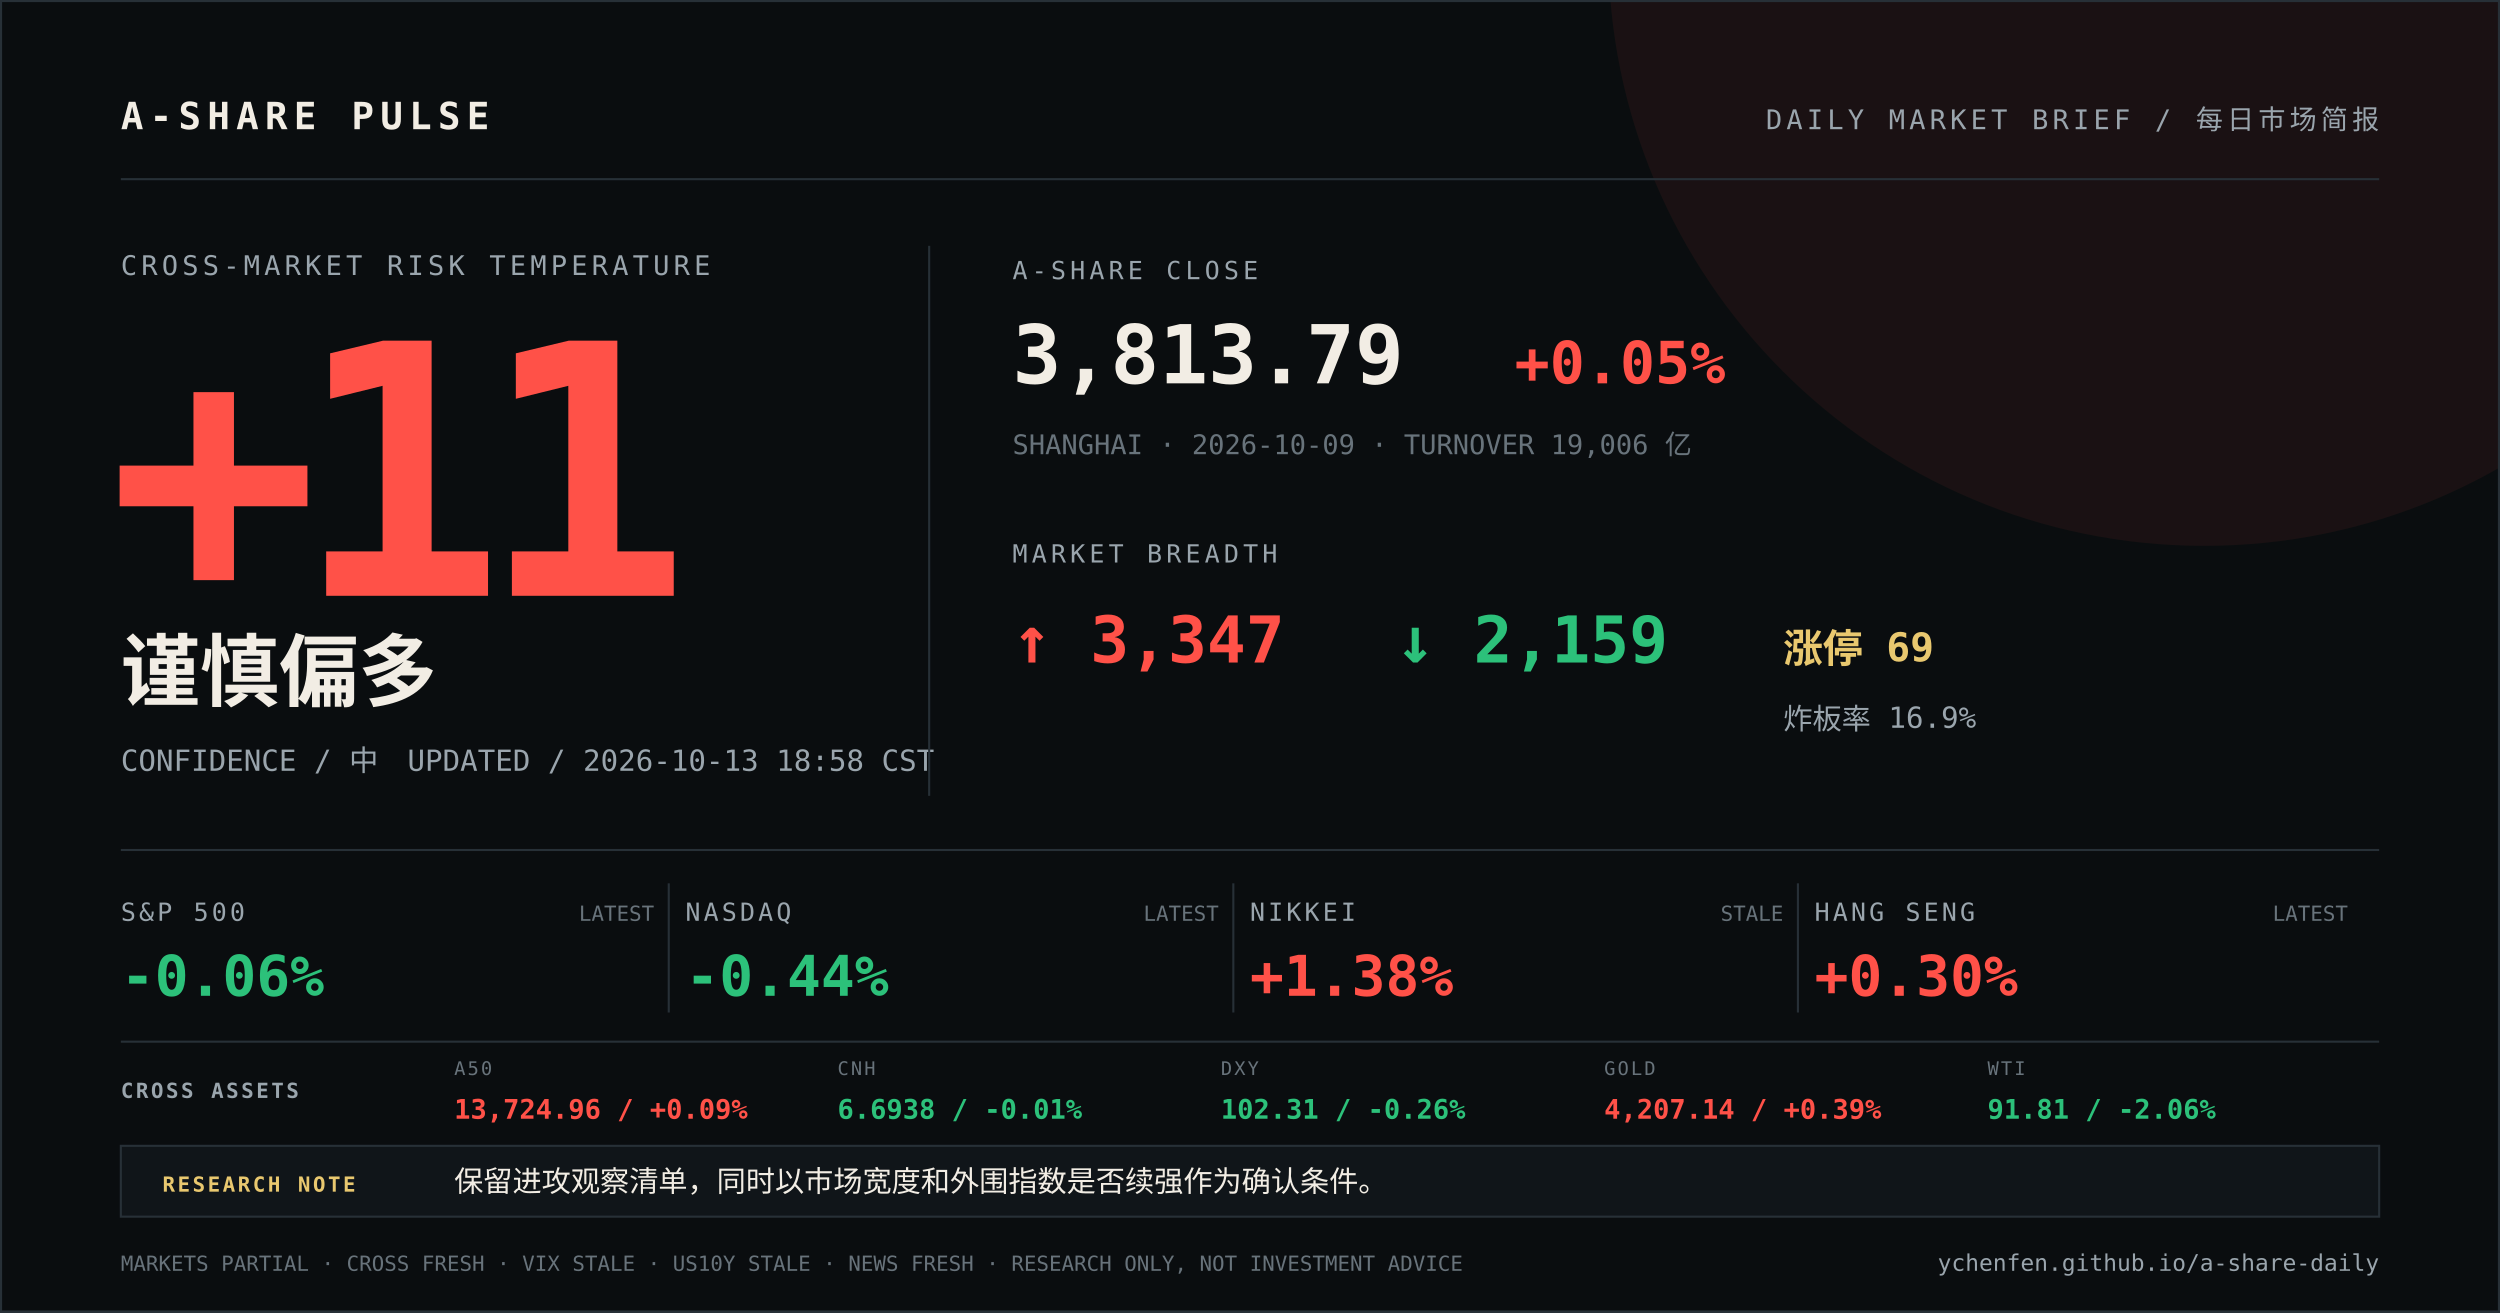
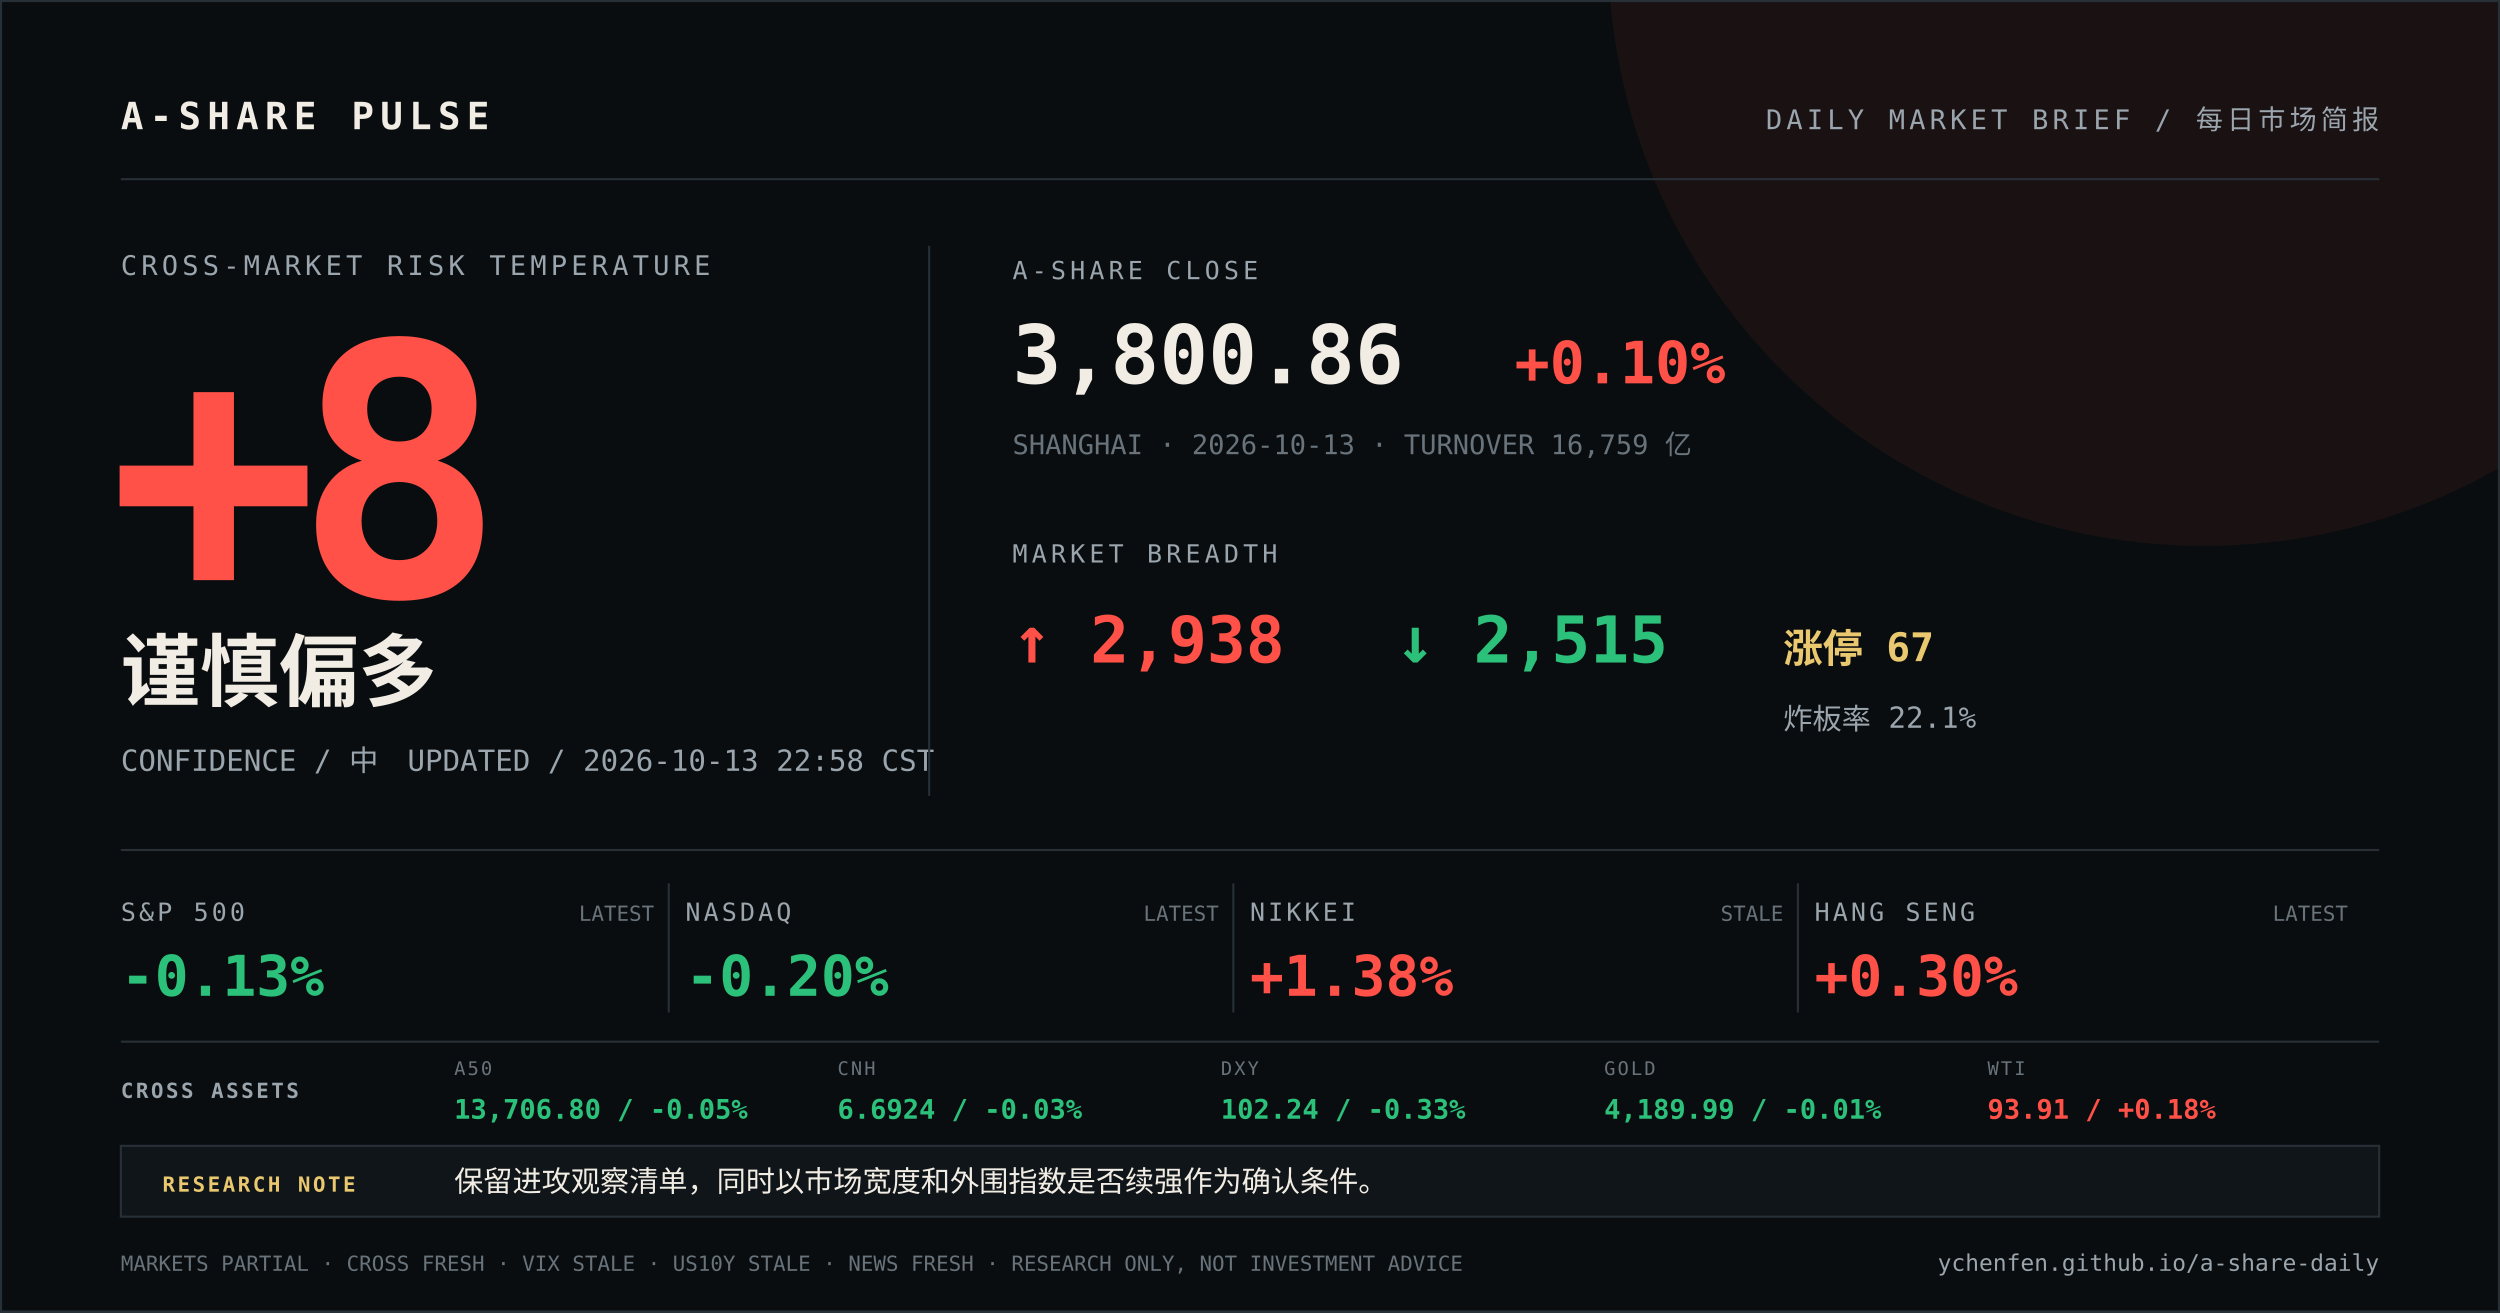
<svg xmlns="http://www.w3.org/2000/svg" width="1200" height="630" viewBox="0 0 1200 630">
  <rect width="1200" height="630" fill="#0a0d0f" />
  <circle cx="1058" cy="-24" r="286" fill="#ff5148" opacity="0.07" />
  <path d="M0 0H1200V630H0Z" fill="none" stroke="#273037" stroke-width="2" />
  <g font-family="DIN Alternate, SFMono-Regular, Menlo, monospace">
    <text x="58" y="62" fill="#f2ede4" font-size="18" font-weight="700" letter-spacing="3">A-SHARE PULSE</text>
    <text x="1142" y="62" fill="#9aa5ad" font-size="13" text-anchor="end" letter-spacing="2">DAILY MARKET BRIEF / 每日市场简报</text>
    <line x1="58" y1="86" x2="1142" y2="86" stroke="#273037" />
    <text x="58" y="132" fill="#9aa5ad" font-size="13" letter-spacing="2">CROSS-MARKET RISK TEMPERATURE</text>
-     <text x="52" y="286" fill="#ff5148" font-size="168" font-weight="800" letter-spacing="-12">+11</text>
+     <text x="52" y="286" fill="#ff5148" font-size="168" font-weight="800" letter-spacing="-12">+8</text>
    <text x="58" y="336" fill="#f2ede4" font-size="38" font-weight="700">谨慎偏多</text>
-     <text x="58" y="370" fill="#9aa5ad" font-size="14">CONFIDENCE / 中　UPDATED / 2026-10-13 18:58 CST</text>
+     <text x="58" y="370" fill="#9aa5ad" font-size="14">CONFIDENCE / 中　UPDATED / 2026-10-13 22:58 CST</text>
    <line x1="446" y1="118" x2="446" y2="382" stroke="#273037" />
    <text x="486" y="134" fill="#9aa5ad" font-size="12" letter-spacing="2">A-SHARE CLOSE</text>
-     <text x="486" y="184" fill="#f2ede4" font-size="39" font-weight="700">3,813.79</text>
-     <text x="727" y="184" fill="#ff5148" font-size="28" font-weight="700">+0.05%</text>
-     <text x="486" y="218" fill="#68737b" font-size="13">SHANGHAI · 2026-10-09 · TURNOVER 19,006 亿</text>
+     <text x="486" y="184" fill="#f2ede4" font-size="39" font-weight="700">3,800.86</text>
+     <text x="727" y="184" fill="#ff5148" font-size="28" font-weight="700">+0.10%</text>
+     <text x="486" y="218" fill="#68737b" font-size="13">SHANGHAI · 2026-10-13 · TURNOVER 16,759 亿</text>
    <text x="486" y="270" fill="#9aa5ad" font-size="12" letter-spacing="2">MARKET BREADTH</text>
-     <text x="486" y="318" fill="#ff5148" font-size="31" font-weight="700">↑ 3,347</text>
-     <text x="670" y="318" fill="#2cc17a" font-size="31" font-weight="700">↓ 2,159</text>
-     <text x="856" y="318" fill="#e9c86f" font-size="19" font-weight="700">涨停 69</text>
-     <text x="856" y="350" fill="#9aa5ad" font-size="14">炸板率 16.9%</text>
+     <text x="486" y="318" fill="#ff5148" font-size="31" font-weight="700">↑ 2,938</text>
+     <text x="670" y="318" fill="#2cc17a" font-size="31" font-weight="700">↓ 2,515</text>
+     <text x="856" y="318" fill="#e9c86f" font-size="19" font-weight="700">涨停 67</text>
+     <text x="856" y="350" fill="#9aa5ad" font-size="14">炸板率 22.1%</text>
    <line x1="58" y1="408" x2="1142" y2="408" stroke="#273037" />
    <text x="58" y="442" fill="#9aa5ad" font-size="12" letter-spacing="1.5">S&amp;P 500</text>
-     <text x="58" y="478" fill="#2cc17a" font-size="27" font-weight="700">-0.06%</text>
+     <text x="58" y="478" fill="#2cc17a" font-size="27" font-weight="700">-0.13%</text>
    <text x="314" y="442" fill="#68737b" font-size="10" text-anchor="end">LATEST</text>
    <line x1="321" y1="424" x2="321" y2="486" stroke="#273037" />
    <text x="329" y="442" fill="#9aa5ad" font-size="12" letter-spacing="1.5">NASDAQ</text>
-     <text x="329" y="478" fill="#2cc17a" font-size="27" font-weight="700">-0.44%</text>
+     <text x="329" y="478" fill="#2cc17a" font-size="27" font-weight="700">-0.20%</text>
    <text x="585" y="442" fill="#68737b" font-size="10" text-anchor="end">LATEST</text>
    <line x1="592" y1="424" x2="592" y2="486" stroke="#273037" />
    <text x="600" y="442" fill="#9aa5ad" font-size="12" letter-spacing="1.5">NIKKEI</text>
    <text x="600" y="478" fill="#ff5148" font-size="27" font-weight="700">+1.38%</text>
    <text x="856" y="442" fill="#68737b" font-size="10" text-anchor="end">STALE</text>
    <line x1="863" y1="424" x2="863" y2="486" stroke="#273037" />
    <text x="871" y="442" fill="#9aa5ad" font-size="12" letter-spacing="1.5">HANG SENG</text>
    <text x="871" y="478" fill="#ff5148" font-size="27" font-weight="700">+0.30%</text>
    <text x="1127" y="442" fill="#68737b" font-size="10" text-anchor="end">LATEST</text>
    <line x1="58" y1="500" x2="1142" y2="500" stroke="#273037" />
    <text x="58" y="527" fill="#9aa5ad" font-size="10" font-weight="700" letter-spacing="1.2">CROSS ASSETS</text>
    <text x="218" y="516" fill="#68737b" font-size="9" letter-spacing="1">A50</text>
-     <text x="218" y="537" fill="#ff5148" font-size="13" font-weight="700">13,724.96 / +0.09%</text>
+     <text x="218" y="537" fill="#2cc17a" font-size="13" font-weight="700">13,706.80 / -0.05%</text>
    <text x="402" y="516" fill="#68737b" font-size="9" letter-spacing="1">CNH</text>
-     <text x="402" y="537" fill="#2cc17a" font-size="13" font-weight="700">6.6938 / -0.01%</text>
+     <text x="402" y="537" fill="#2cc17a" font-size="13" font-weight="700">6.6924 / -0.03%</text>
    <text x="586" y="516" fill="#68737b" font-size="9" letter-spacing="1">DXY</text>
-     <text x="586" y="537" fill="#2cc17a" font-size="13" font-weight="700">102.31 / -0.26%</text>
+     <text x="586" y="537" fill="#2cc17a" font-size="13" font-weight="700">102.24 / -0.33%</text>
    <text x="770" y="516" fill="#68737b" font-size="9" letter-spacing="1">GOLD</text>
-     <text x="770" y="537" fill="#ff5148" font-size="13" font-weight="700">4,207.14 / +0.39%</text>
+     <text x="770" y="537" fill="#2cc17a" font-size="13" font-weight="700">4,189.99 / -0.01%</text>
    <text x="954" y="516" fill="#68737b" font-size="9" letter-spacing="1">WTI</text>
-     <text x="954" y="537" fill="#2cc17a" font-size="13" font-weight="700">91.81 / -2.06%</text>
+     <text x="954" y="537" fill="#ff5148" font-size="13" font-weight="700">93.91 / +0.18%</text>
    <rect x="58" y="550" width="1084" height="34" fill="#101519" stroke="#273037" />
    <text x="78" y="572" fill="#e9c86f" font-size="10" font-weight="700" letter-spacing="1.2">RESEARCH NOTE</text>
    <text x="218" y="572" fill="#f2ede4" font-size="14">保留进攻观察清单，同时以市场宽度和外围指数是否续强作为确认条件。</text>
    <text x="58" y="610" fill="#68737b" font-size="10">MARKETS PARTIAL · CROSS FRESH · VIX STALE · US10Y STALE · NEWS FRESH · RESEARCH ONLY, NOT INVESTMENT ADVICE</text>
    <text x="1142" y="610" fill="#9aa5ad" font-size="11" text-anchor="end">ychenfen.github.io/a-share-daily</text>
  </g>
</svg>
